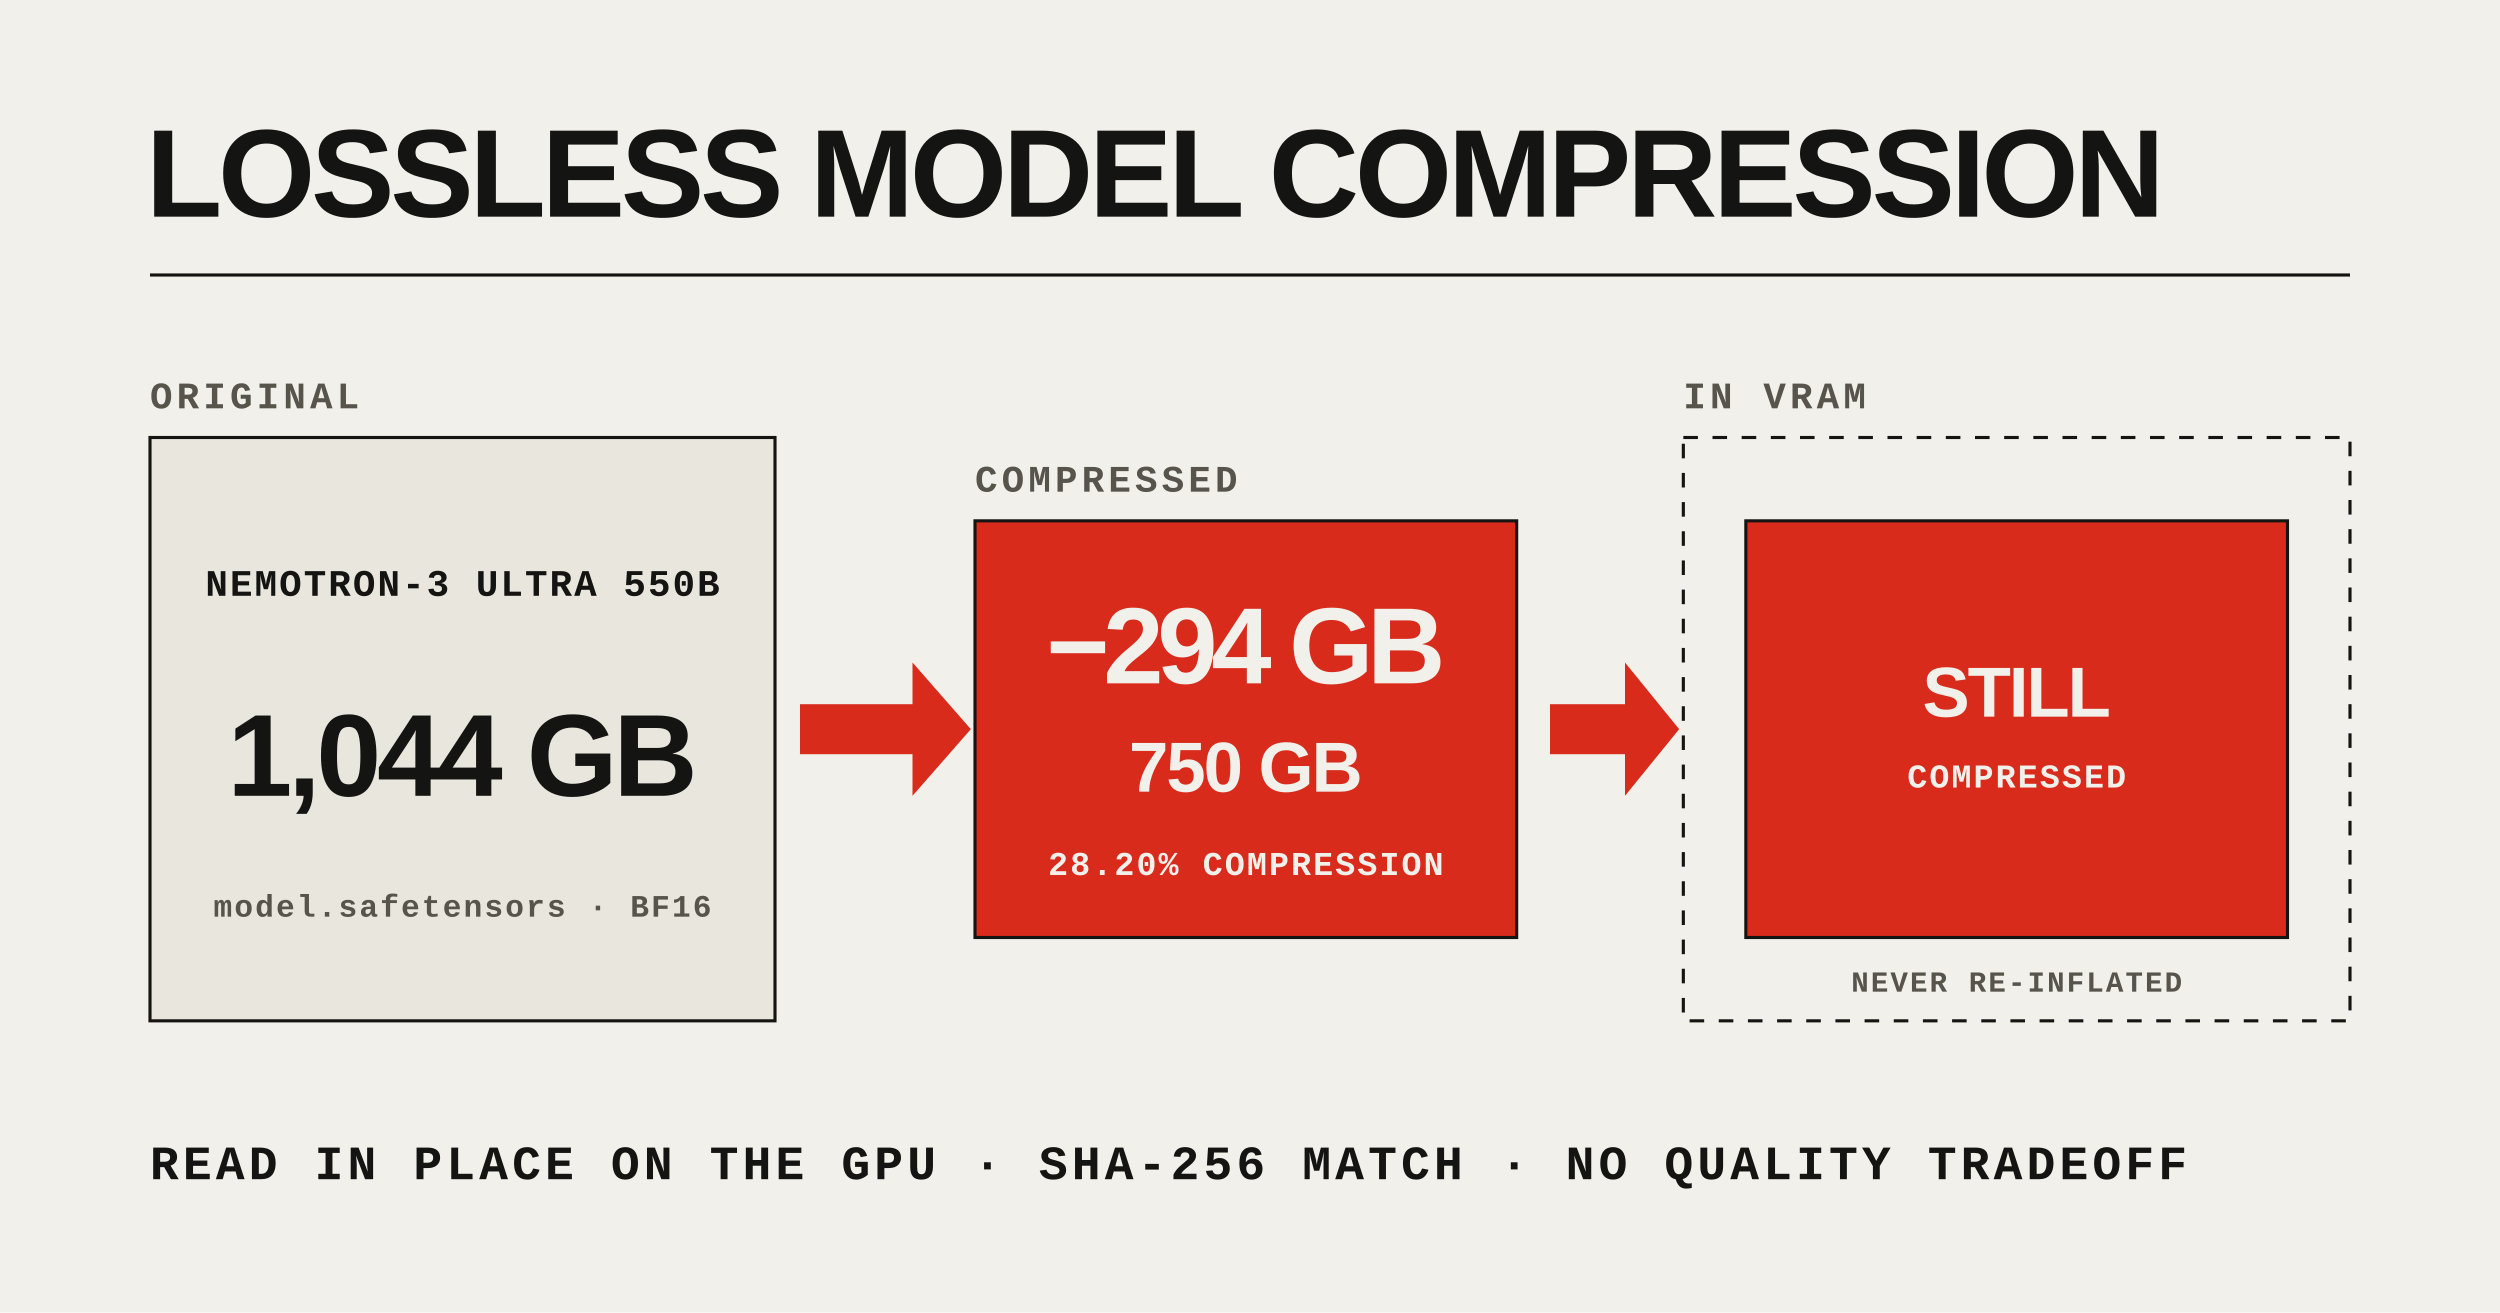
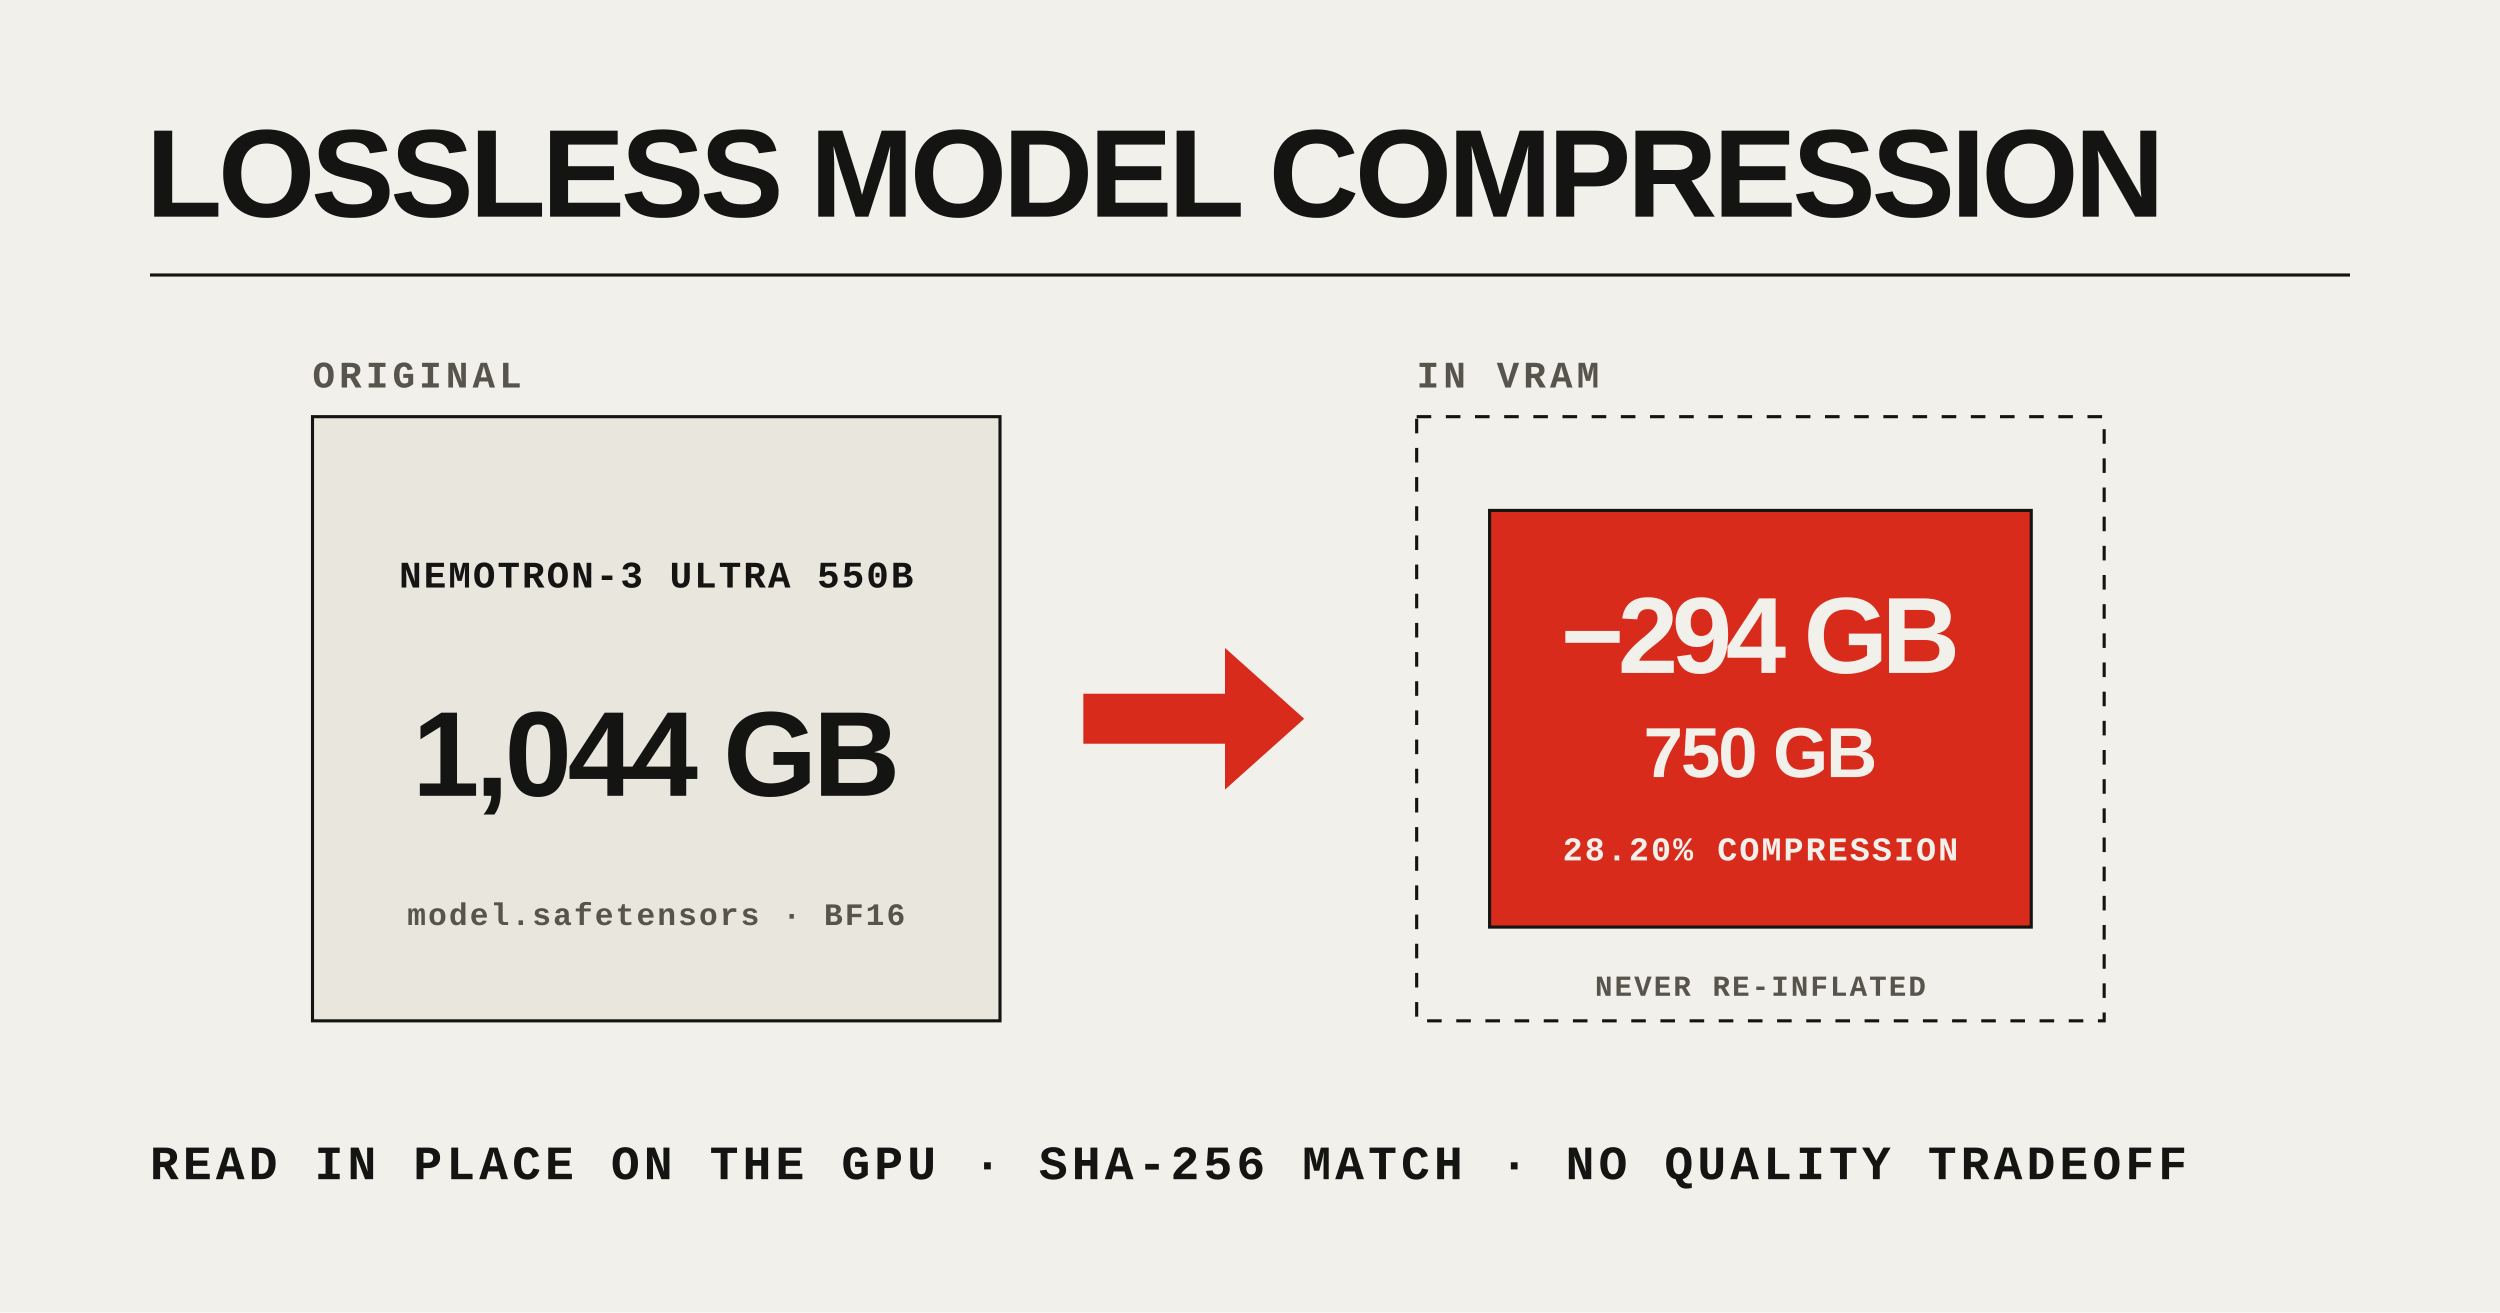
<svg xmlns="http://www.w3.org/2000/svg" width="1200" height="630" viewBox="0 0 1200 630">
  <defs>
    <style>
    .ink{fill:#141412}.ink2{fill:#57544C}.red{fill:#D92B1C}
    .stroke{stroke:#141412;stroke-width:1.5;fill:none}
    .mono{font-family:Consolas,"Courier New",monospace;font-weight:700}
    .black{font-family:"Arial Black",Arial,sans-serif;font-weight:900}
  </style>
  </defs>
  <rect width="1200" height="630" fill="#F2F0EA" />
  <text x="70" y="104" class="black ink" font-size="60" letter-spacing="-2">LOSSLESS MODEL COMPRESSION</text>
  <line x1="72" y1="132" x2="1128" y2="132" class="stroke" />
-   <g transform="translate(72 210)">
+   <g transform="translate(150 200)">
    <text x="0" y="-14" class="mono ink2" font-size="18" letter-spacing="2">ORIGINAL</text>
-     <rect x="0" y="0" width="300" height="280" fill="#E9E6DE" />
-     <rect x="0" y="0" width="300" height="280" class="stroke" />
-     <text x="150" y="76" text-anchor="middle" class="mono ink" font-size="18" letter-spacing="1">NEMOTRON-3 ULTRA 550B</text>
-     <text x="150" y="172" text-anchor="middle" class="black ink" font-size="56" letter-spacing="-2">1,044 GB</text>
-     <text x="150" y="230" text-anchor="middle" class="mono ink2" font-size="15" letter-spacing="1">model.safetensors · BF16</text>
+     <rect x="0" y="0" width="330" height="290" fill="#E9E6DE" />
+     <rect x="0" y="0" width="330" height="290" class="stroke" />
+     <text x="165" y="82" text-anchor="middle" class="mono ink" font-size="18" letter-spacing="1">NEMOTRON-3 ULTRA 550B</text>
+     <text x="165" y="182" text-anchor="middle" class="black ink" font-size="58" letter-spacing="-2">1,044 GB</text>
+     <text x="165" y="244" text-anchor="middle" class="mono ink2" font-size="15" letter-spacing="1">model.safetensors · BF16</text>
  </g>
-   <path d="M384 338 L438 338 L438 318 L466 350 L438 382 L438 362 L384 362 Z" class="red" />
-   <g transform="translate(468 250)">
-     <text x="0" y="-14" class="mono ink2" font-size="18" letter-spacing="2">COMPRESSED</text>
-     <rect x="0" y="0" width="260" height="200" class="red" />
-     <rect x="0" y="0" width="260" height="200" class="stroke" />
-     <text x="130" y="78" text-anchor="middle" class="black" fill="#F2F0EA" font-size="52" letter-spacing="-3">−294 GB</text>
-     <text x="130" y="130" text-anchor="middle" class="black" fill="#F2F0EA" font-size="34" letter-spacing="-1">750 GB</text>
-     <text x="130" y="170" text-anchor="middle" class="mono" fill="#F2F0EA" font-size="16" letter-spacing="1">28.20% COMPRESSION</text>
-   </g>
-   <path d="M744 338 L780 338 L780 318 L806 350 L780 382 L780 362 L744 362 Z" class="red" />
-   <g transform="translate(808 210)">
+   <path d="M520 333 L588 333 L588 311 L626 345 L588 379 L588 357 L520 357 Z" class="red" />
+   <g transform="translate(680 200)">
    <text x="0" y="-14" class="mono ink2" font-size="18" letter-spacing="2">IN VRAM</text>
-     <rect x="0" y="0" width="320" height="280" class="stroke" stroke-dasharray="7 7" />
-     <rect x="30" y="40" width="260" height="200" class="red" />
-     <rect x="30" y="40" width="260" height="200" class="stroke" />
-     <text x="160" y="134" text-anchor="middle" class="black" fill="#F2F0EA" font-size="34" letter-spacing="-1">STILL</text>
-     <text x="160" y="168" text-anchor="middle" class="mono" fill="#F2F0EA" font-size="16" letter-spacing="1">COMPRESSED</text>
-     <text x="160" y="266" text-anchor="middle" class="mono ink2" font-size="14" letter-spacing="1">NEVER RE-INFLATED</text>
+     <rect x="0" y="0" width="330" height="290" class="stroke" stroke-dasharray="7 7" />
+     <rect x="35" y="45" width="260" height="200" class="red" />
+     <rect x="35" y="45" width="260" height="200" class="stroke" />
+     <text x="165" y="123" text-anchor="middle" class="black" fill="#F2F0EA" font-size="52" letter-spacing="-3">−294 GB</text>
+     <text x="165" y="173" text-anchor="middle" class="black" fill="#F2F0EA" font-size="34" letter-spacing="-1">750 GB</text>
+     <text x="165" y="213" text-anchor="middle" class="mono" fill="#F2F0EA" font-size="16" letter-spacing="1">28.20% COMPRESSION</text>
+     <text x="165" y="278" text-anchor="middle" class="mono ink2" font-size="14" letter-spacing="1">NEVER RE-INFLATED</text>
  </g>
  <text x="72" y="566" class="mono ink" font-size="23" letter-spacing="2">READ IN PLACE ON THE GPU · SHA-256 MATCH · NO QUALITY TRADEOFF</text>
</svg>
